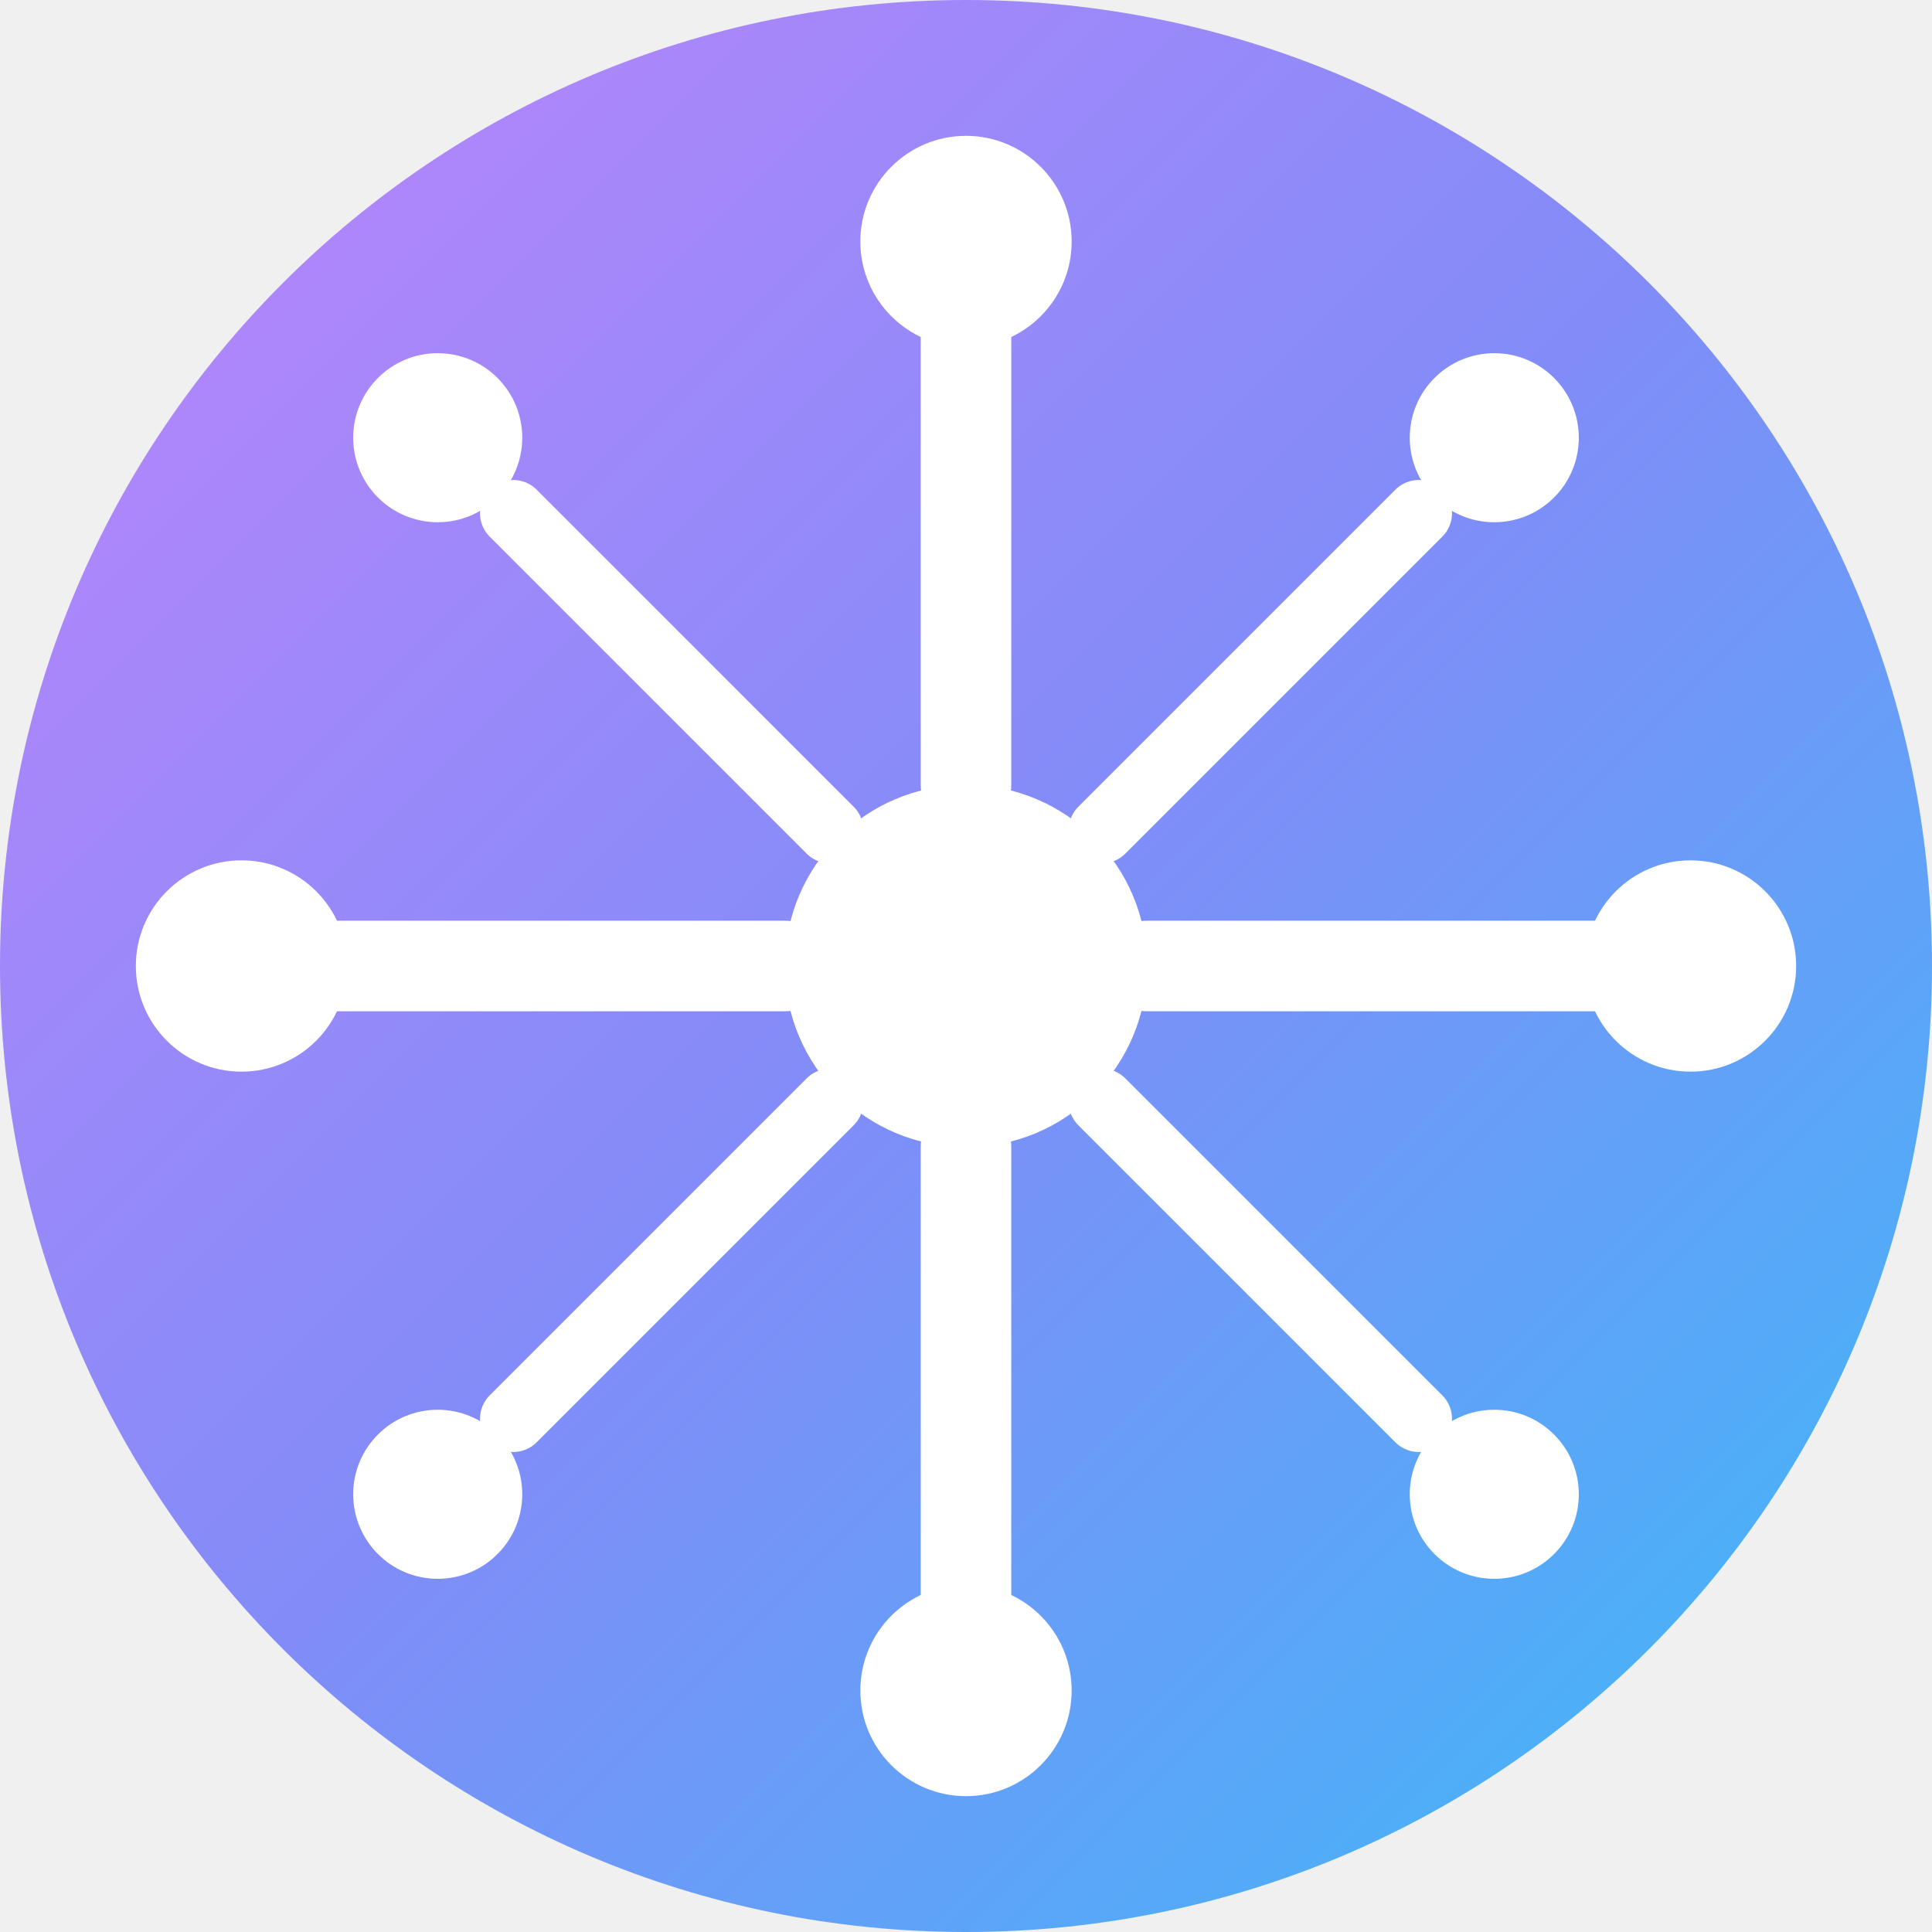
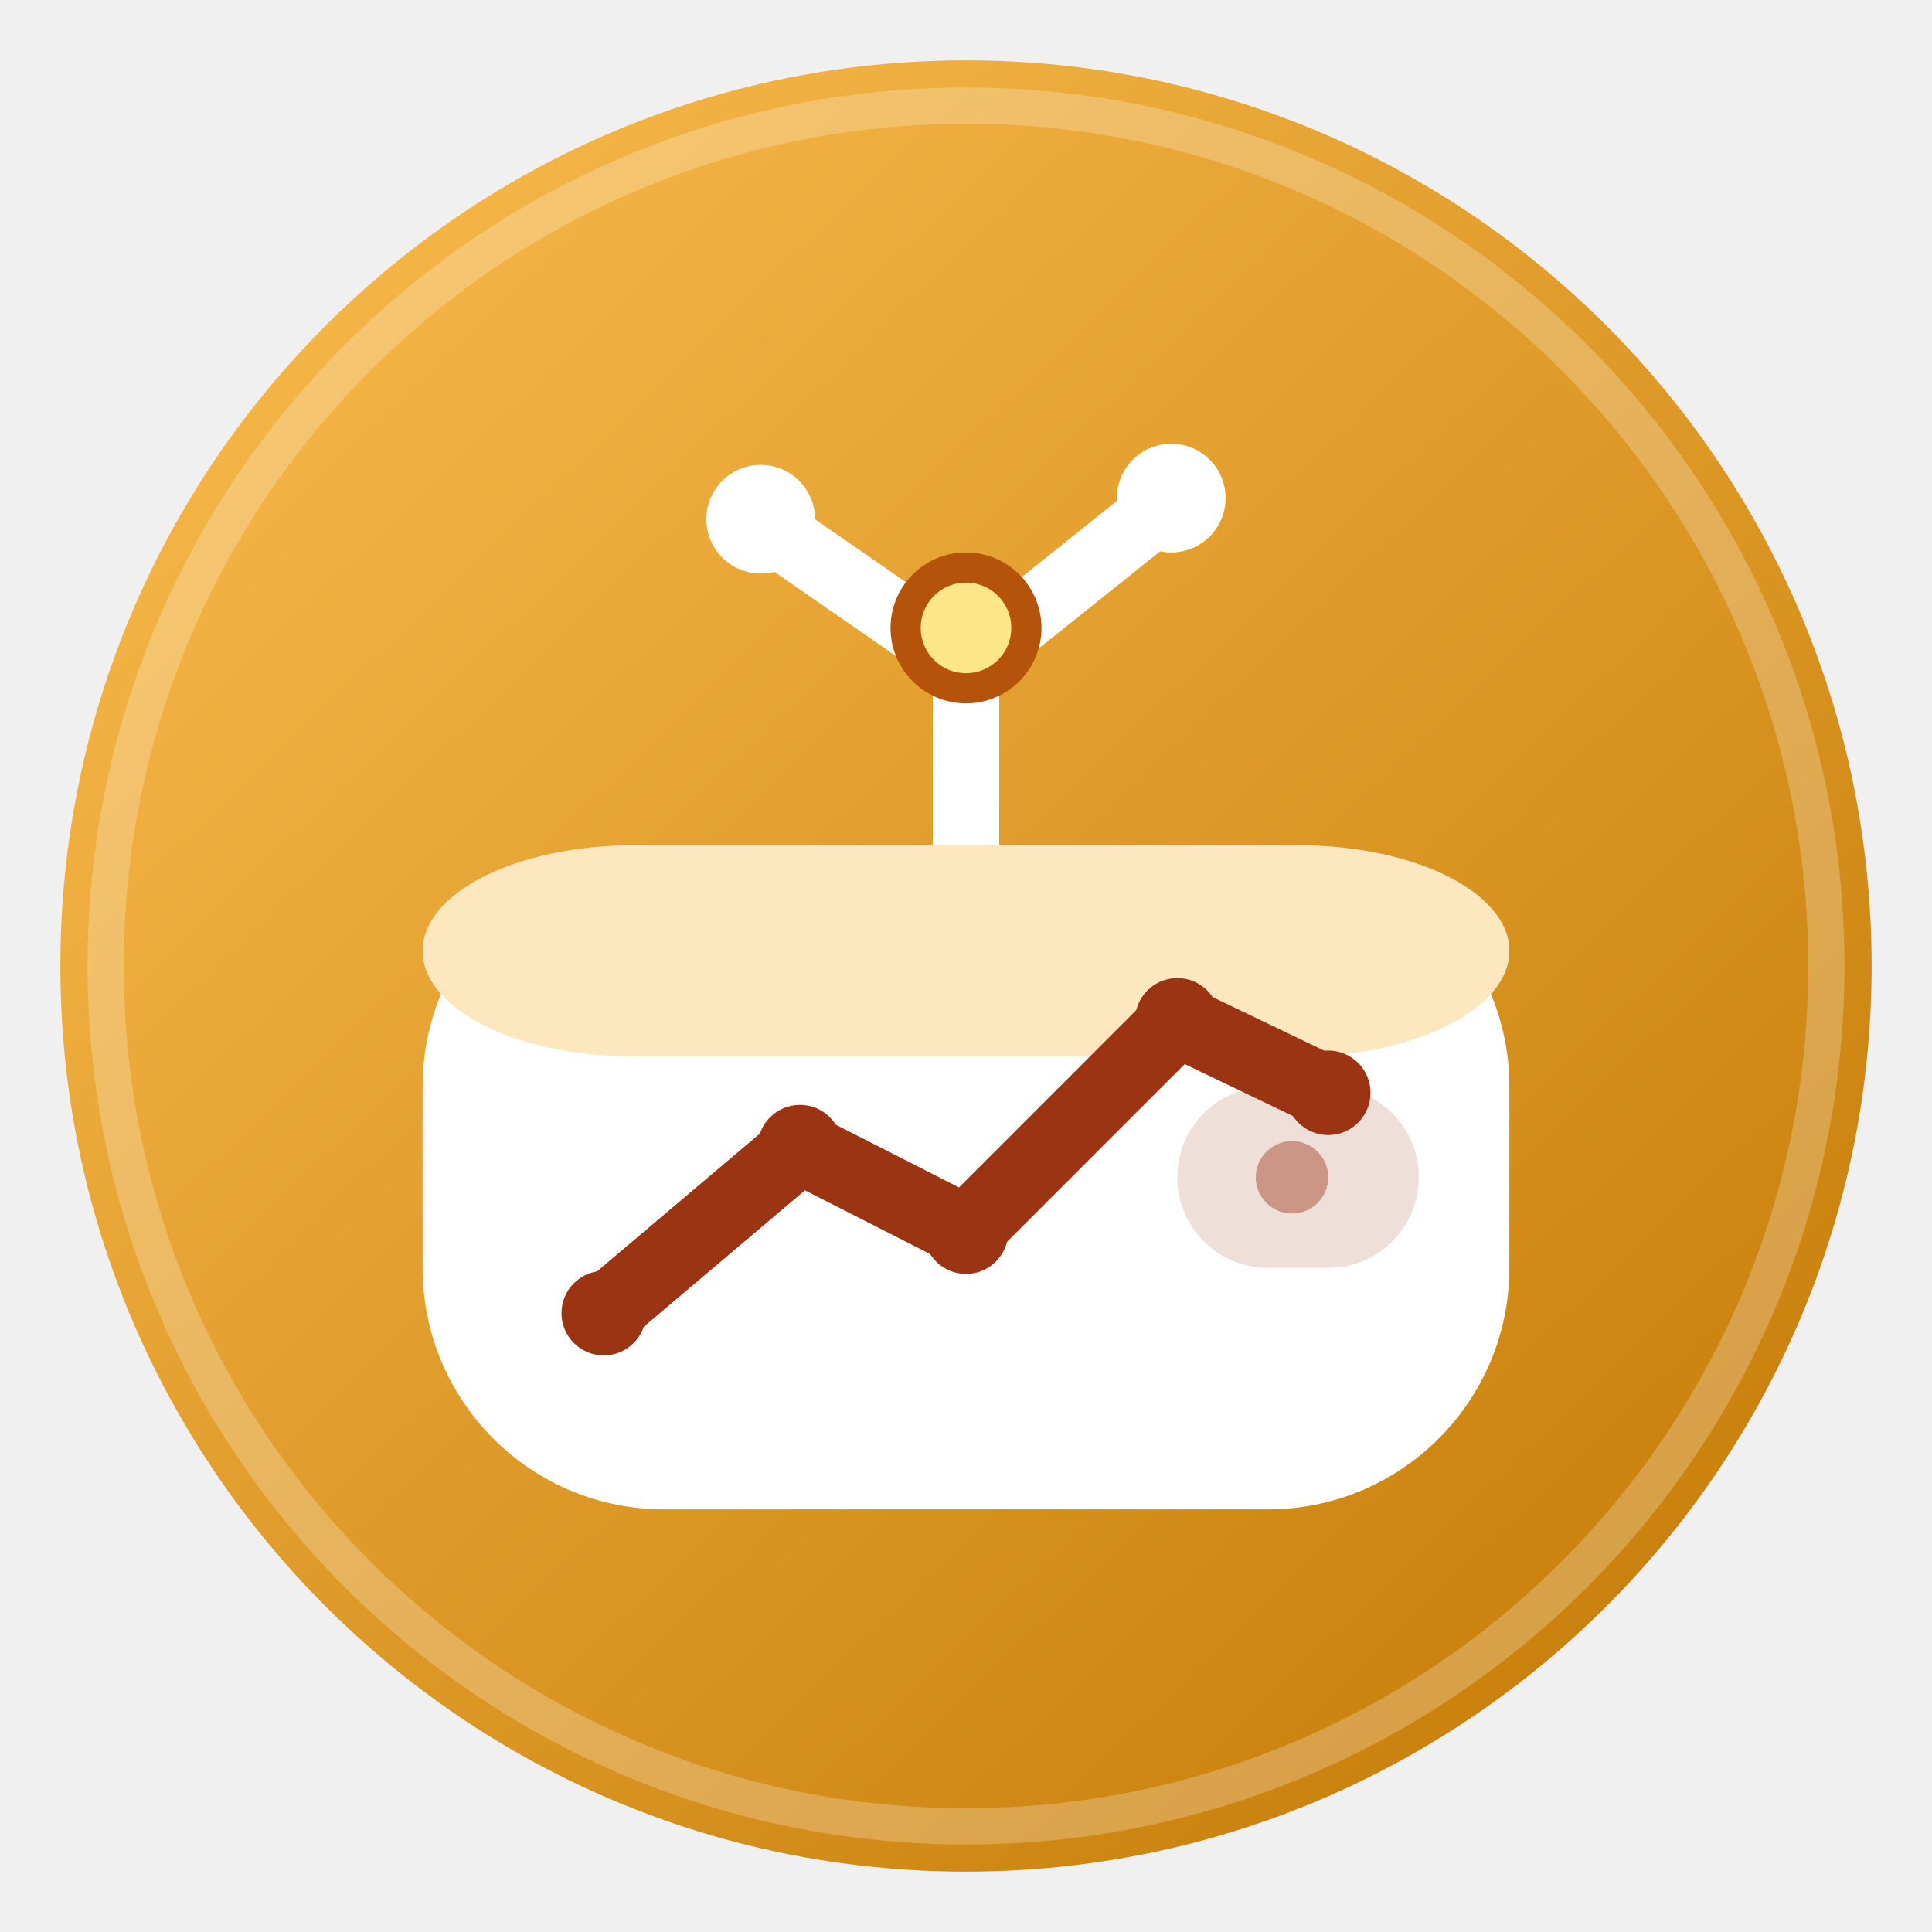
<svg xmlns="http://www.w3.org/2000/svg" width="64" height="64" viewBox="0 0 64 64" fill="none">
  <defs>
-     <linearGradient id="bg" x1="0" y1="0" x2="64" y2="64" gradientUnits="userSpaceOnUse">
-       <stop offset="0%" stop-color="#c084fc" />
-       <stop offset="50%" stop-color="#818cf8" />
-       <stop offset="100%" stop-color="#38bdf8" />
+     <linearGradient id="bg" x1="8" y1="7" x2="56" y2="57" gradientUnits="userSpaceOnUse">
+       <stop offset="0" stop-color="#F7B84A" />
+       <stop offset="1" stop-color="#C77E09" />
    </linearGradient>
  </defs>
-   <circle cx="32" cy="32" r="32" fill="url(#bg)" />
-   <circle cx="32" cy="32" r="6" fill="white" />
-   <line x1="32" y1="26" x2="32" y2="11" stroke="white" stroke-width="3" stroke-linecap="round" />
-   <line x1="32" y1="38" x2="32" y2="53" stroke="white" stroke-width="3" stroke-linecap="round" />
-   <line x1="26" y1="32" x2="11" y2="32" stroke="white" stroke-width="3" stroke-linecap="round" />
-   <line x1="38" y1="32" x2="53" y2="32" stroke="white" stroke-width="3" stroke-linecap="round" />
-   <line x1="27.5" y1="27.5" x2="17" y2="17" stroke="white" stroke-width="2.2" stroke-linecap="round" />
-   <line x1="36.5" y1="36.5" x2="47" y2="47" stroke="white" stroke-width="2.2" stroke-linecap="round" />
-   <line x1="36.5" y1="27.5" x2="47" y2="17" stroke="white" stroke-width="2.2" stroke-linecap="round" />
-   <line x1="27.5" y1="36.5" x2="17" y2="47" stroke="white" stroke-width="2.2" stroke-linecap="round" />
-   <circle cx="32" cy="8" r="3.5" fill="white" />
-   <circle cx="32" cy="56" r="3.5" fill="white" />
-   <circle cx="8" cy="32" r="3.5" fill="white" />
-   <circle cx="56" cy="32" r="3.5" fill="white" />
-   <circle cx="14.5" cy="14.5" r="2.8" fill="white" />
-   <circle cx="49.5" cy="49.5" r="2.8" fill="white" />
-   <circle cx="49.5" cy="14.5" r="2.8" fill="white" />
-   <circle cx="14.5" cy="49.5" r="2.8" fill="white" />
+   <circle cx="32" cy="32" r="30" fill="url(#bg)" />
+   <path d="M32 29V21" stroke="white" stroke-width="2.2" stroke-linecap="round" />
+   <path d="M32 22L25.5 17.5" stroke="white" stroke-width="2.2" stroke-linecap="round" />
+   <path d="M32 22L38.5 16.8" stroke="white" stroke-width="2.2" stroke-linecap="round" />
+   <circle cx="32" cy="20.8" r="2" fill="#FDE68A" stroke="#B45309" stroke-width="1" />
+   <circle cx="25.2" cy="17.2" r="1.8" fill="white" />
+   <circle cx="38.8" cy="16.5" r="1.8" fill="white" />
+   <rect x="14" y="28" width="36" height="22" rx="8" fill="white" />
+   <rect x="14" y="28" width="36" height="7" rx="7" fill="#FDE7BF" />
+   <rect x="39" y="36" width="8" height="6" rx="3" fill="#9A3412" fill-opacity="0.16" />
+   <circle cx="42.8" cy="39" r="1.2" fill="#9A3412" fill-opacity="0.42" />
+   <path d="M20 43.5L26.5 38L32 40.8L39 33.8L44 36.2" stroke="#9A3412" stroke-width="2.4" stroke-linecap="round" stroke-linejoin="round" />
+   <circle cx="20" cy="43.5" r="1.4" fill="#9A3412" />
+   <circle cx="26.5" cy="38" r="1.4" fill="#9A3412" />
+   <circle cx="32" cy="40.8" r="1.4" fill="#9A3412" />
+   <circle cx="39" cy="33.8" r="1.4" fill="#9A3412" />
+   <circle cx="44" cy="36.2" r="1.4" fill="#9A3412" />
+   <circle cx="32" cy="32" r="28.5" stroke="white" stroke-opacity="0.24" stroke-width="1.2" />
</svg>
